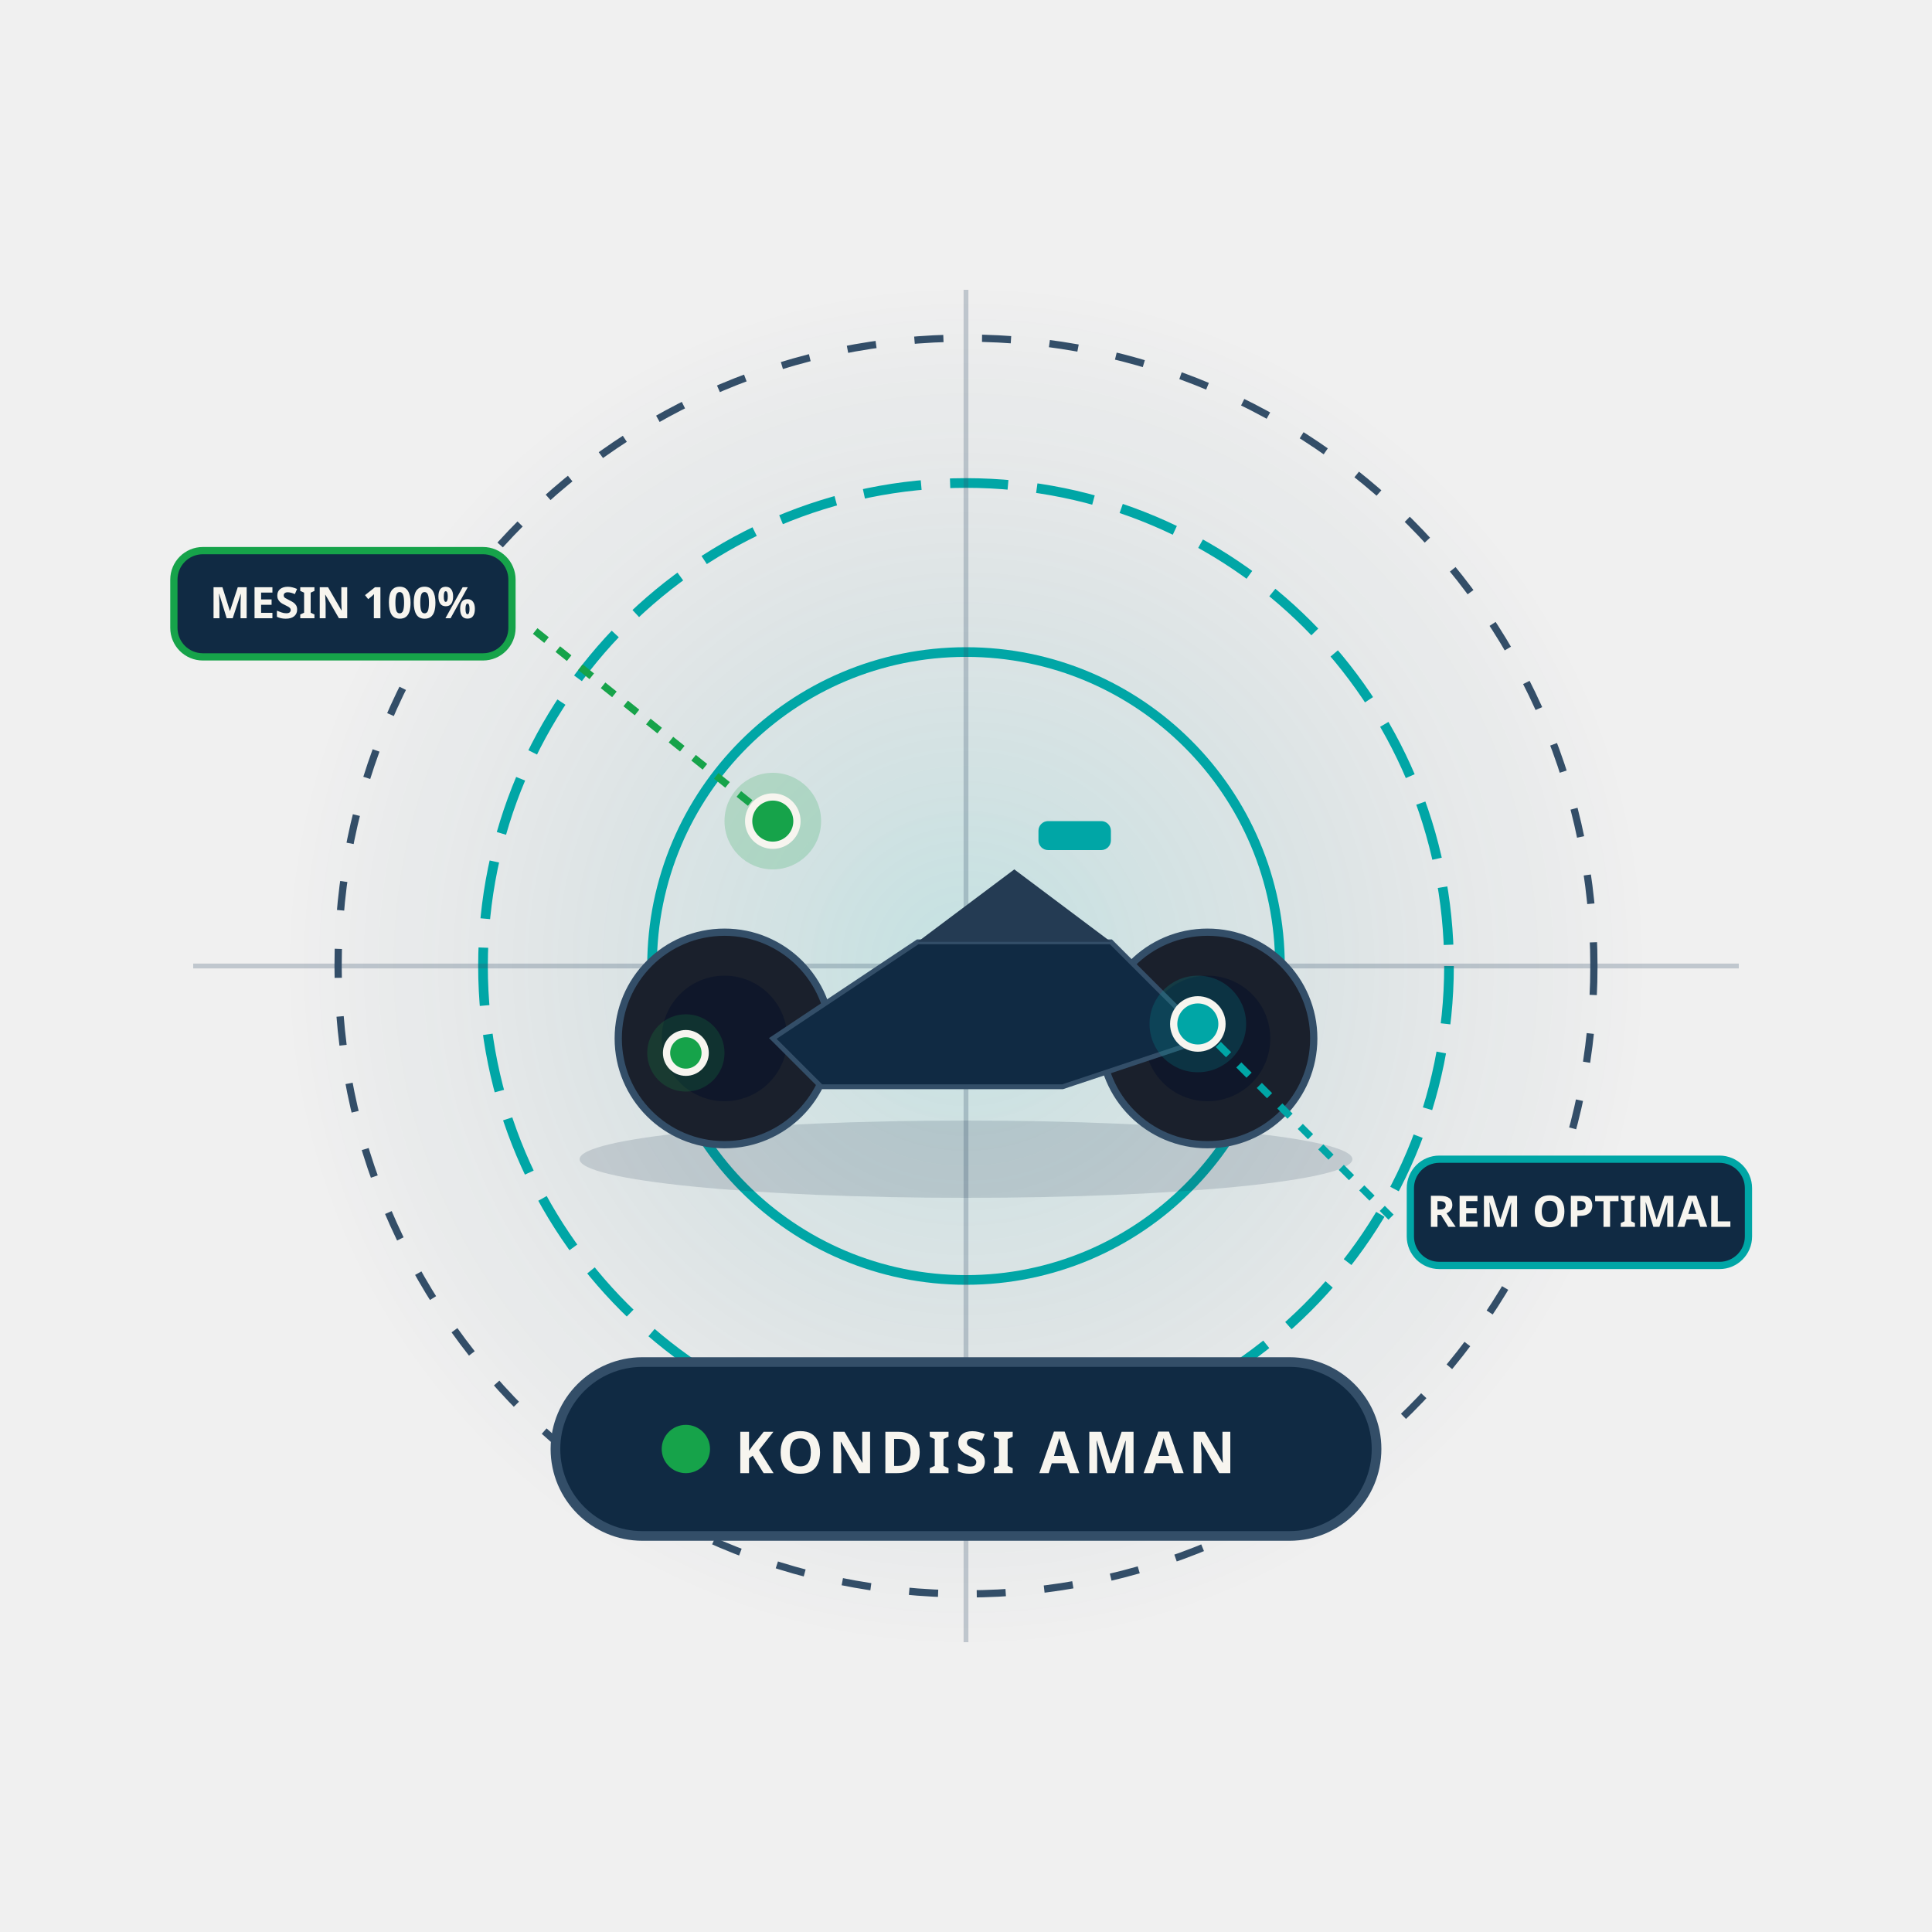
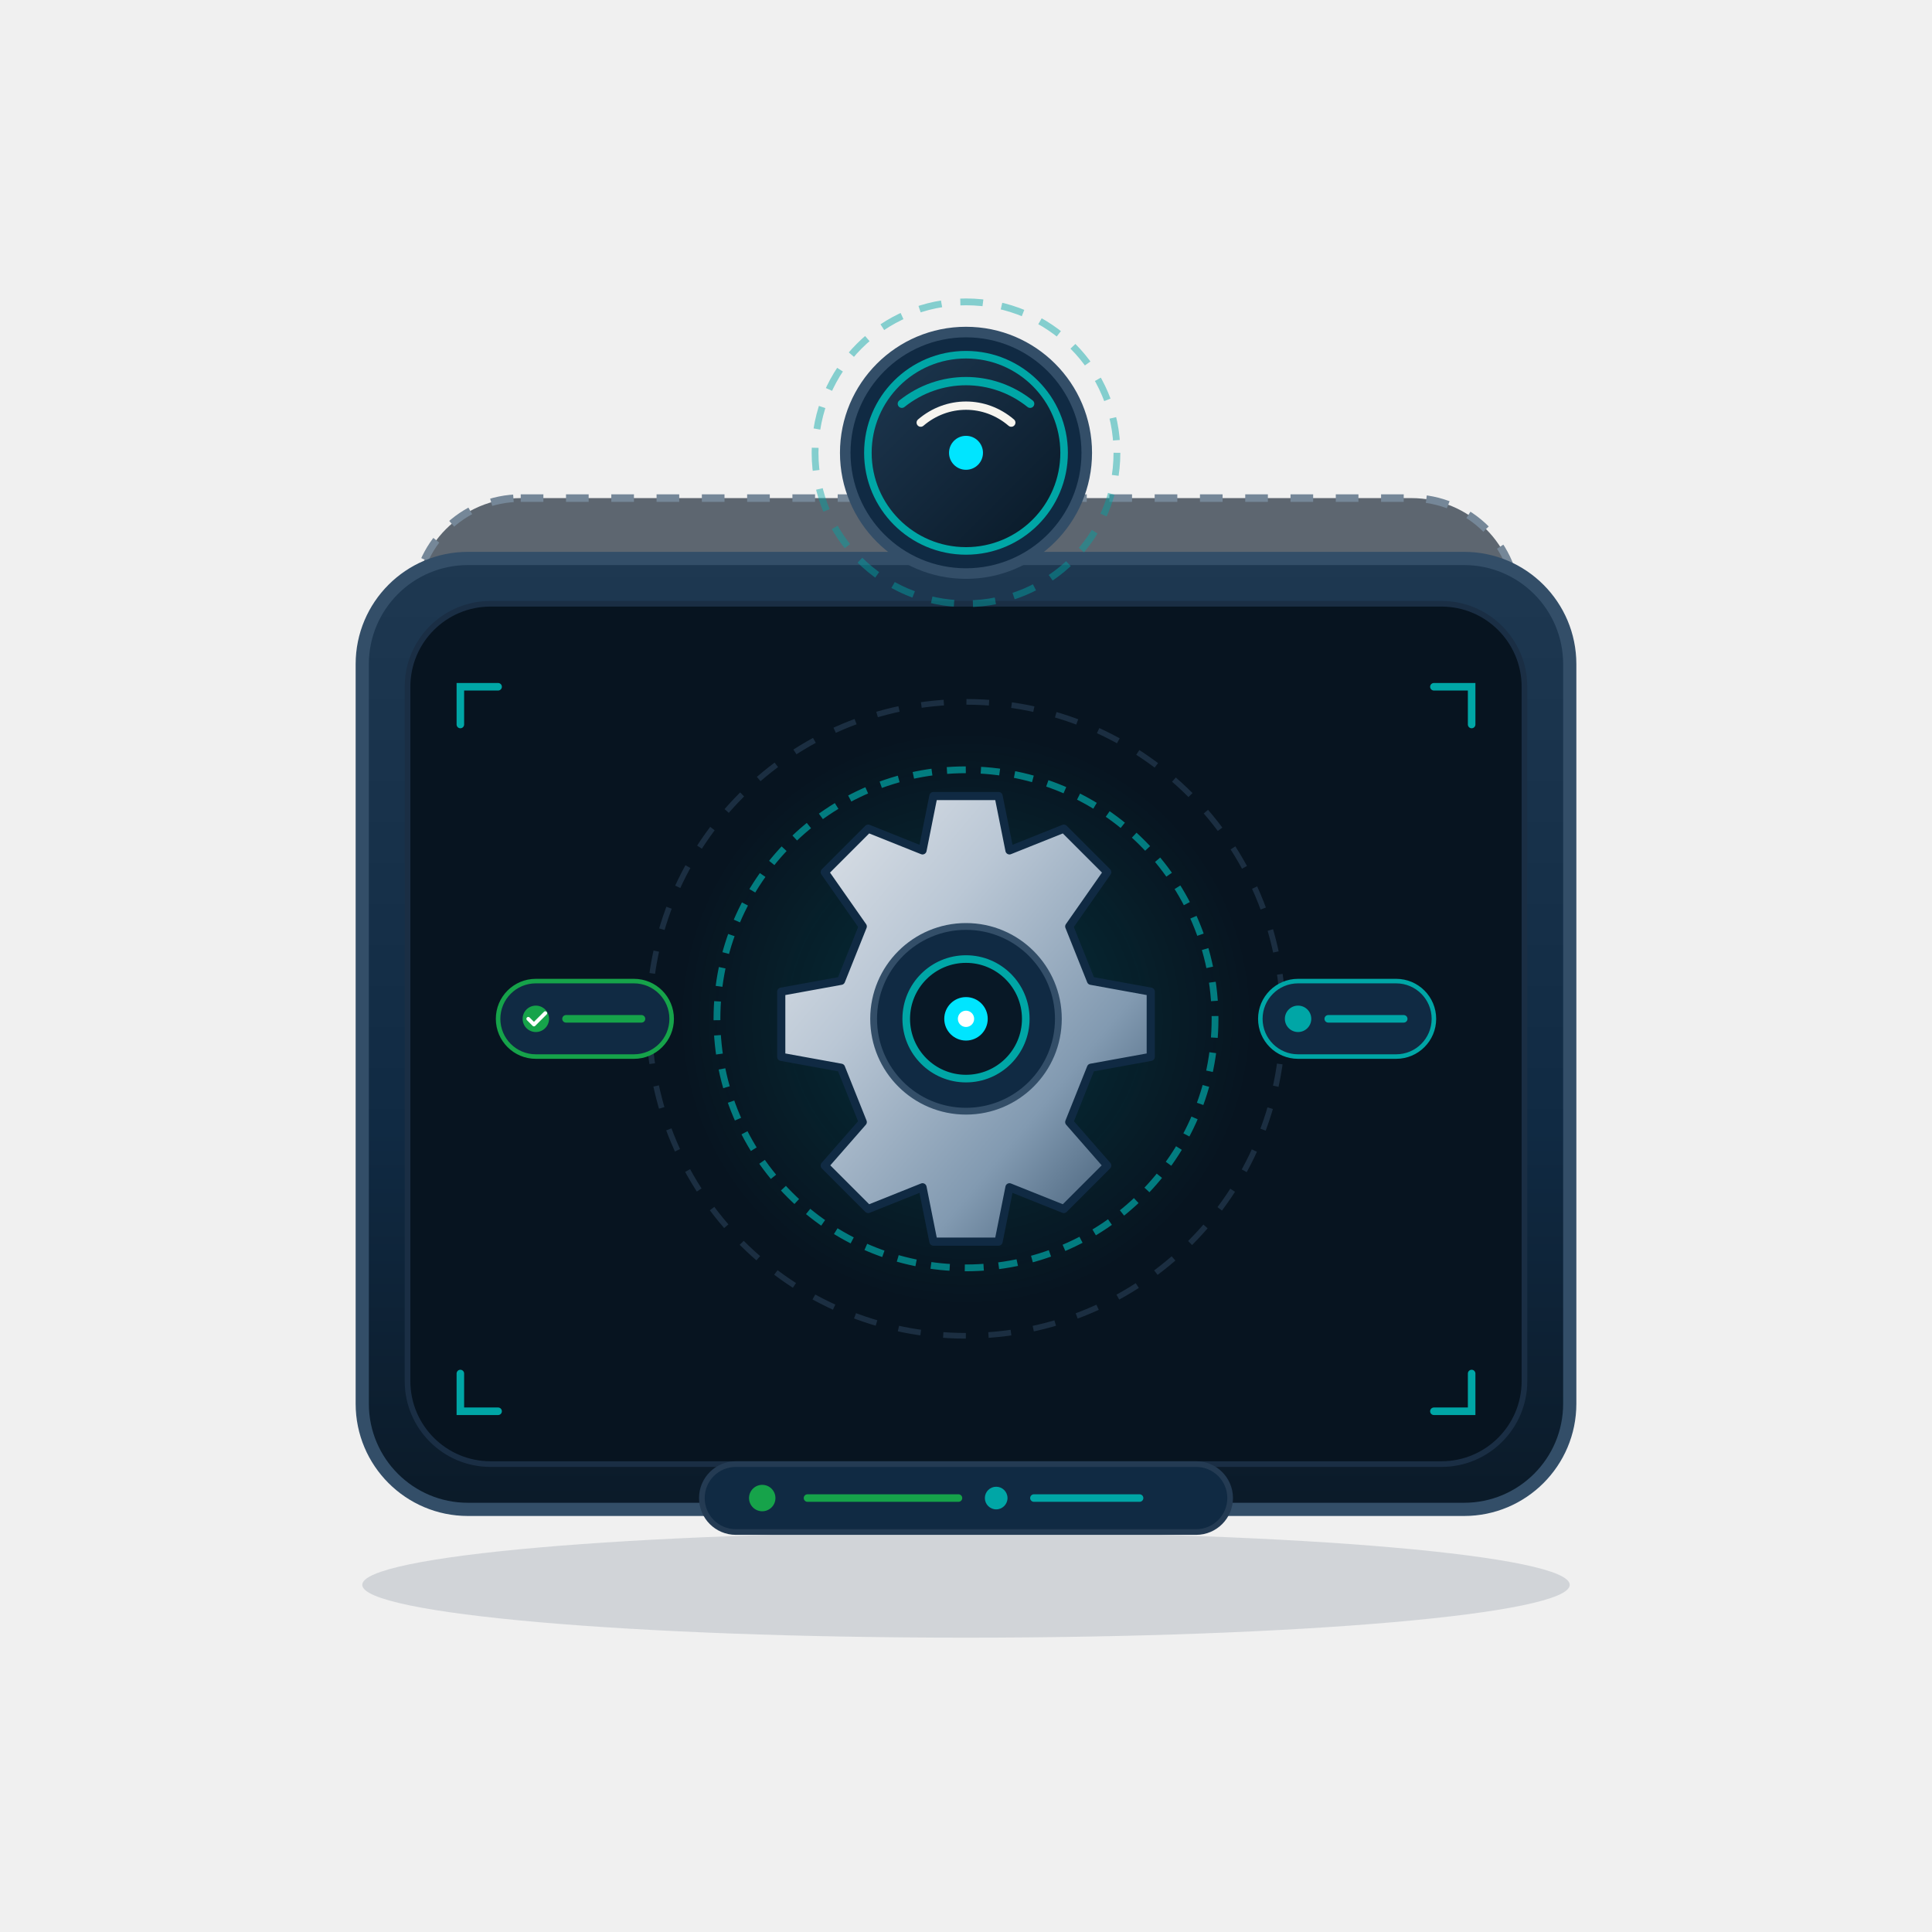
- <svg xmlns="http://www.w3.org/2000/svg" viewBox="0 0 512 512">
+ <svg xmlns="http://www.w3.org/2000/svg" viewBox="0 0 512 512" width="100%" height="100%">
  <defs>
-     <radialGradient id="telemetryGlow" cx="50%" cy="50%" r="50%">
-       <stop offset="0%" stop-color="#00A6A6" stop-opacity="0.18" />
-       <stop offset="100%" stop-color="#102A43" stop-opacity="0" />
+     <linearGradient id="cardGrad" x1="0%" y1="0%" x2="0%" y2="100%">
+       <stop offset="0%" stop-color="#1E3851" />
+       <stop offset="60%" stop-color="#102A43" />
+       <stop offset="100%" stop-color="#0B1A28" />
+     </linearGradient>
+     <linearGradient id="alloyGearGrad" x1="0%" y1="0%" x2="100%" y2="100%">
+       <stop offset="0%" stop-color="#E4E7EB" />
+       <stop offset="35%" stop-color="#BAC7D5" />
+       <stop offset="70%" stop-color="#829AB1" />
+       <stop offset="100%" stop-color="#334E68" />
+     </linearGradient>
+     <radialGradient id="telemetryFieldGlow" cx="50%" cy="50%" r="50%">
+       <stop offset="0%" stop-color="#00A6A6" stop-opacity="0.20" />
+       <stop offset="100%" stop-color="#00A6A6" stop-opacity="0.0" />
    </radialGradient>
+     <linearGradient id="beaconInnerGrad" x1="0%" y1="0%" x2="100%" y2="100%">
+       <stop offset="0%" stop-color="#1E3851" />
+       <stop offset="100%" stop-color="#081826" />
+     </linearGradient>
  </defs>
-   <g transform="translate(0, 51.2) scale(1.28)">
-     <circle cx="200" cy="160" r="140" fill="url(#telemetryGlow)" />
-     <circle cx="200" cy="160" r="130" fill="none" stroke="#334E68" stroke-width="1.5" stroke-dasharray="6 8" />
-     <circle cx="200" cy="160" r="100" fill="none" stroke="#00A6A6" stroke-width="2" stroke-dasharray="12 6" />
-     <circle cx="200" cy="160" r="65" fill="none" stroke="#00A6A6" stroke-width="2" />
-     <line x1="200" y1="20" x2="200" y2="300" stroke="#334E68" stroke-opacity="0.25" stroke-width="1" />
-     <line x1="40" y1="160" x2="360" y2="160" stroke="#334E68" stroke-opacity="0.25" stroke-width="1" />
-     <g transform="translate(100, 95) scale(0.5)">
-       <ellipse cx="200" cy="210" rx="160" ry="16" fill="#102A43" fill-opacity="0.15" />
-       <circle cx="100" cy="160" r="44" fill="#1A202C" stroke="#334E68" stroke-width="3" />
-       <circle cx="100" cy="160" r="26" fill="#0F172A" />
-       <circle cx="300" cy="160" r="44" fill="#1A202C" stroke="#334E68" stroke-width="3" />
-       <circle cx="300" cy="160" r="26" fill="#0F172A" />
-       <path d="M120 160 L180 120 L260 120 L300 160 L240 180 L140 180 Z" fill="#102A43" stroke="#334E68" stroke-width="2" />
-       <path d="M180 120 L220 90 L260 120 Z" fill="#243B53" />
-       <rect x="230" y="70" width="30" height="12" rx="4" fill="#00A6A6" />
-     </g>
-     <g transform="translate(160, 130)">
-       <circle cx="0" cy="0" r="10" fill="#16A34A" fill-opacity="0.2" />
-       <circle cx="0" cy="0" r="5" fill="#16A34A" stroke="#F7F5EF" stroke-width="1.5" />
-       <line x1="0" y1="0" x2="-50" y2="-40" stroke="#16A34A" stroke-width="1.5" stroke-dasharray="3 3" />
-       <rect x="-124" y="-56" width="70" height="22" rx="6" fill="#102A43" stroke="#16A34A" stroke-width="1.5" />
-       <text x="-89" y="-42" fill="#F7F5EF" font-family="sans-serif" font-size="9" font-weight="700" text-anchor="middle">MESIN 100%</text>
-     </g>
-     <g transform="translate(248, 172)">
-       <circle cx="0" cy="0" r="10" fill="#00A6A6" fill-opacity="0.2" />
-       <circle cx="0" cy="0" r="5" fill="#00A6A6" stroke="#F7F5EF" stroke-width="1.5" />
-       <line x1="0" y1="0" x2="40" y2="40" stroke="#00A6A6" stroke-width="1.5" stroke-dasharray="3 3" />
-       <rect x="44" y="28" width="70" height="22" rx="6" fill="#102A43" stroke="#00A6A6" stroke-width="1.5" />
-       <text x="79" y="42" fill="#F7F5EF" font-family="sans-serif" font-size="9" font-weight="700" text-anchor="middle">REM OPTIMAL</text>
-     </g>
-     <g transform="translate(142, 178)">
-       <circle cx="0" cy="0" r="8" fill="#16A34A" fill-opacity="0.2" />
-       <circle cx="0" cy="0" r="4" fill="#16A34A" stroke="#F7F5EF" stroke-width="1.5" />
-     </g>
-     <g transform="translate(200, 260)">
-       <rect x="-85" y="-18" width="170" height="36" rx="18" fill="#102A43" stroke="#334E68" stroke-width="2" />
-       <circle cx="-58" cy="0" r="5" fill="#16A34A" />
-       <text x="4" y="5" fill="#F7F5EF" font-family="sans-serif" font-size="12" font-weight="700" text-anchor="middle" letter-spacing="1">
-         KONDISI AMAN
-       </text>
-     </g>
+   <ellipse cx="256" cy="420" rx="160" ry="14" fill="#102A43" fill-opacity="0.14" />
+   <rect x="110" y="132" width="292" height="252" rx="28" fill="#0E1C2B" stroke="#334E68" stroke-width="2" stroke-dasharray="6 6" opacity="0.65" />
+   <rect x="96" y="148" width="320" height="252" rx="28" fill="url(#cardGrad)" stroke="#334E68" stroke-width="3.5" />
+   <rect x="108" y="160" width="296" height="228" rx="22" fill="#071420" stroke="#1A2E44" stroke-width="1.5" />
+   <path d="M 132 182 L 122 182 L 122 192" fill="none" stroke="#00A6A6" stroke-width="2" stroke-linecap="round" />
+   <path d="M 380 182 L 390 182 L 390 192" fill="none" stroke="#00A6A6" stroke-width="2" stroke-linecap="round" />
+   <path d="M 122 364 L 122 374 L 132 374" fill="none" stroke="#00A6A6" stroke-width="2" stroke-linecap="round" />
+   <path d="M 390 364 L 390 374 L 380 374" fill="none" stroke="#00A6A6" stroke-width="2" stroke-linecap="round" />
+   <circle cx="256" cy="270" r="76" fill="url(#telemetryFieldGlow)" />
+   <circle cx="256" cy="270" r="84" fill="none" stroke="#334E68" stroke-width="1.5" stroke-dasharray="6 6" opacity="0.45" />
+   <circle cx="256" cy="270" r="66" fill="none" stroke="#00A6A6" stroke-width="1.8" stroke-dasharray="5 4" opacity="0.7" />
+   <g transform="translate(256, 270) scale(0.72)">
+     <path d="       M -12 -58 L 12 -58 L 16 -38 L 36 -46 L 52 -30 L 38 -10 L 46 10        L 68 14 L 68 38 L 46 42 L 38 62 L 52 78 L 36 94 L 16 86 L 12 106        L -12 106 L -16 86 L -36 94 L -52 78 L -38 62 L -46 42 L -68 38        L -68 14 L -46 10 L -38 -10 L -52 -30 L -36 -46 L -16 -38 Z" transform="translate(0, -24)" fill="url(#alloyGearGrad)" stroke="#102A43" stroke-width="3" stroke-linejoin="round" />
+     <circle cx="0" cy="0" r="34" fill="#102A43" stroke="#334E68" stroke-width="2.5" />
+     <circle cx="0" cy="0" r="22" fill="#081826" stroke="#00A6A6" stroke-width="2.8" />
+     <circle cx="0" cy="0" r="8" fill="#00E5FF" />
+     <circle cx="0" cy="0" r="3" fill="#FFFFFF" />
  </g>
+   <g transform="translate(132, 260)">
+     <rect x="0" y="0" width="46" height="20" rx="10" fill="#102A43" stroke="#16A34A" stroke-width="1.2" />
+     <circle cx="10" cy="10" r="3.5" fill="#16A34A" />
+     <path d="M 8 10 L 9.5 11.5 L 12.5 8.5" fill="none" stroke="#FFFFFF" stroke-width="1" stroke-linecap="round" stroke-linejoin="round" />
+     <line x1="18" y1="10" x2="38" y2="10" stroke="#16A34A" stroke-width="2" stroke-linecap="round" />
+   </g>
+   <g transform="translate(334, 260)">
+     <rect x="0" y="0" width="46" height="20" rx="10" fill="#102A43" stroke="#00A6A6" stroke-width="1.2" />
+     <circle cx="10" cy="10" r="3.5" fill="#00A6A6" />
+     <line x1="18" y1="10" x2="38" y2="10" stroke="#00A6A6" stroke-width="2" stroke-linecap="round" />
+   </g>
+   <circle cx="256" cy="120" r="40" fill="none" stroke="#00A6A6" stroke-width="1.8" stroke-dasharray="6 5" stroke-opacity="0.45" />
+   <circle cx="256" cy="120" r="32" fill="#102A43" stroke="#334E68" stroke-width="2.8" />
+   <circle cx="256" cy="120" r="26" fill="url(#beaconInnerGrad)" stroke="#00A6A6" stroke-width="2" />
+   <circle cx="256" cy="120" r="4.5" fill="#00E5FF" />
+   <path d="M 244 112 C 251 106, 261 106, 268 112" fill="none" stroke="#F7F5EF" stroke-width="2.2" stroke-linecap="round" />
+   <path d="M 239 107 C 249 99, 263 99, 273 107" fill="none" stroke="#00A6A6" stroke-width="2.2" stroke-linecap="round" />
+   <rect x="186" y="388" width="140" height="18" rx="9" fill="#102A43" stroke="#243B53" stroke-width="1.5" />
+   <circle cx="202" cy="397" r="3.5" fill="#16A34A" />
+   <line x1="214" y1="397" x2="254" y2="397" stroke="#16A34A" stroke-width="2" stroke-linecap="round" />
+   <circle cx="264" cy="397" r="3" fill="#00A6A6" />
+   <line x1="274" y1="397" x2="302" y2="397" stroke="#00A6A6" stroke-width="2" stroke-linecap="round" />
</svg>
